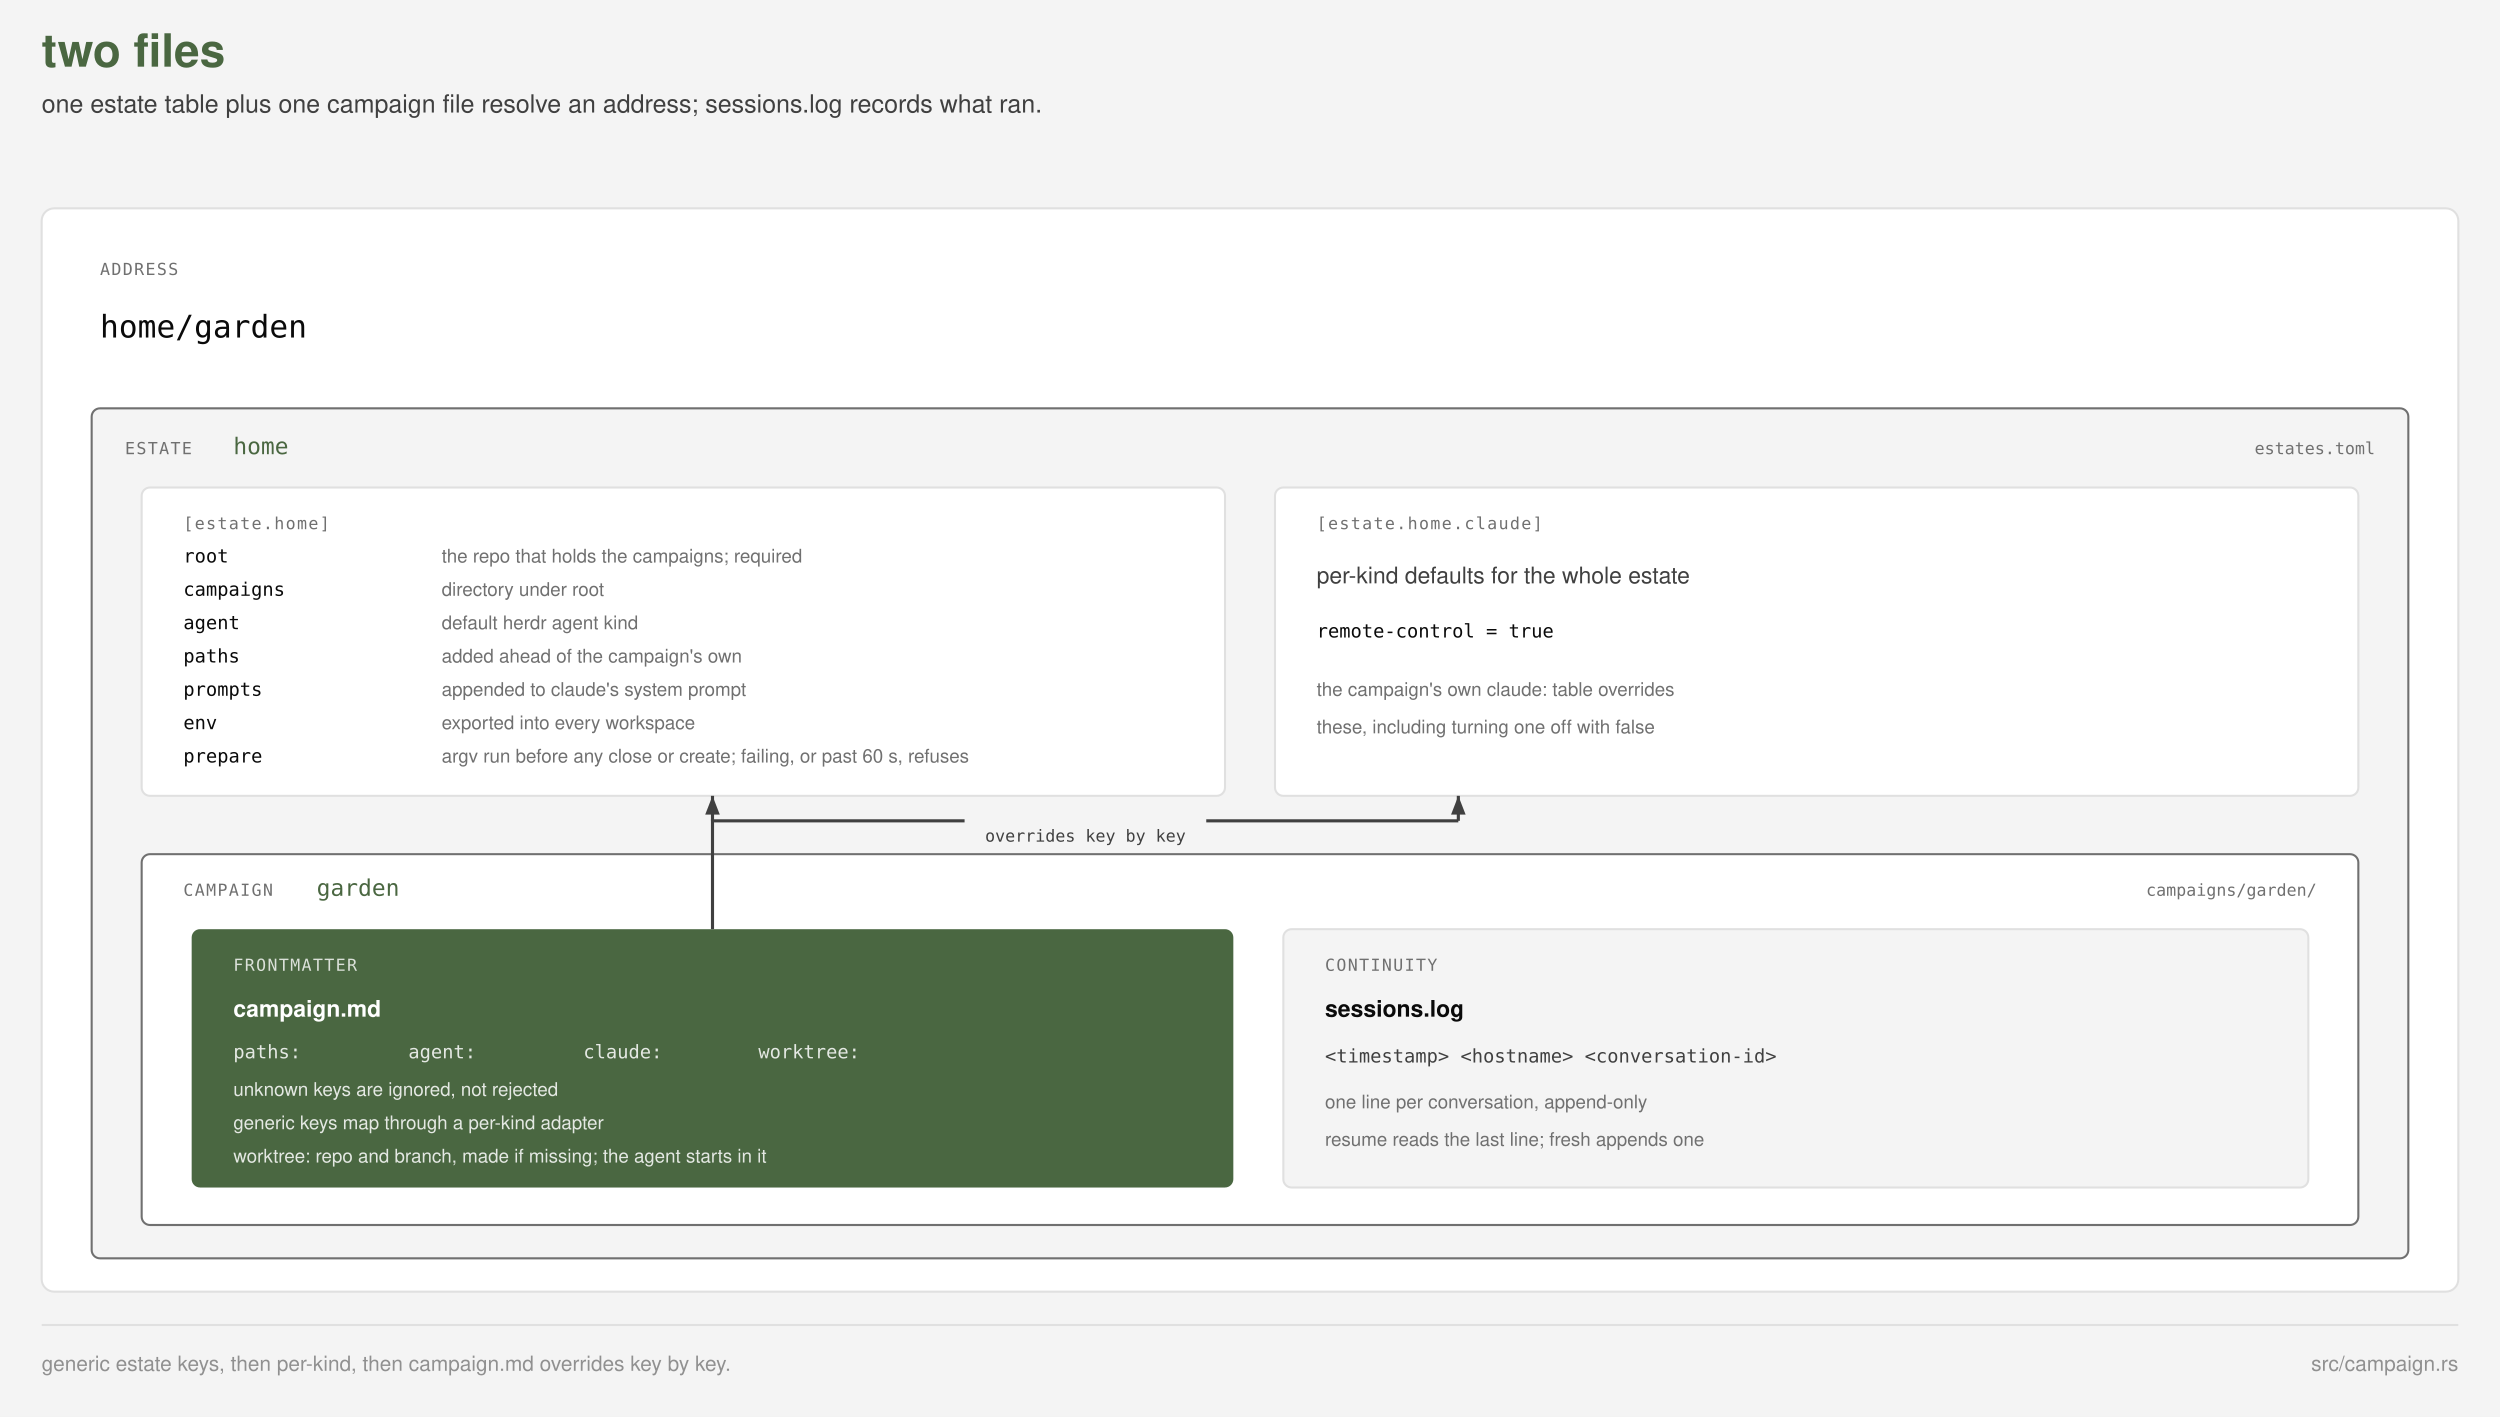
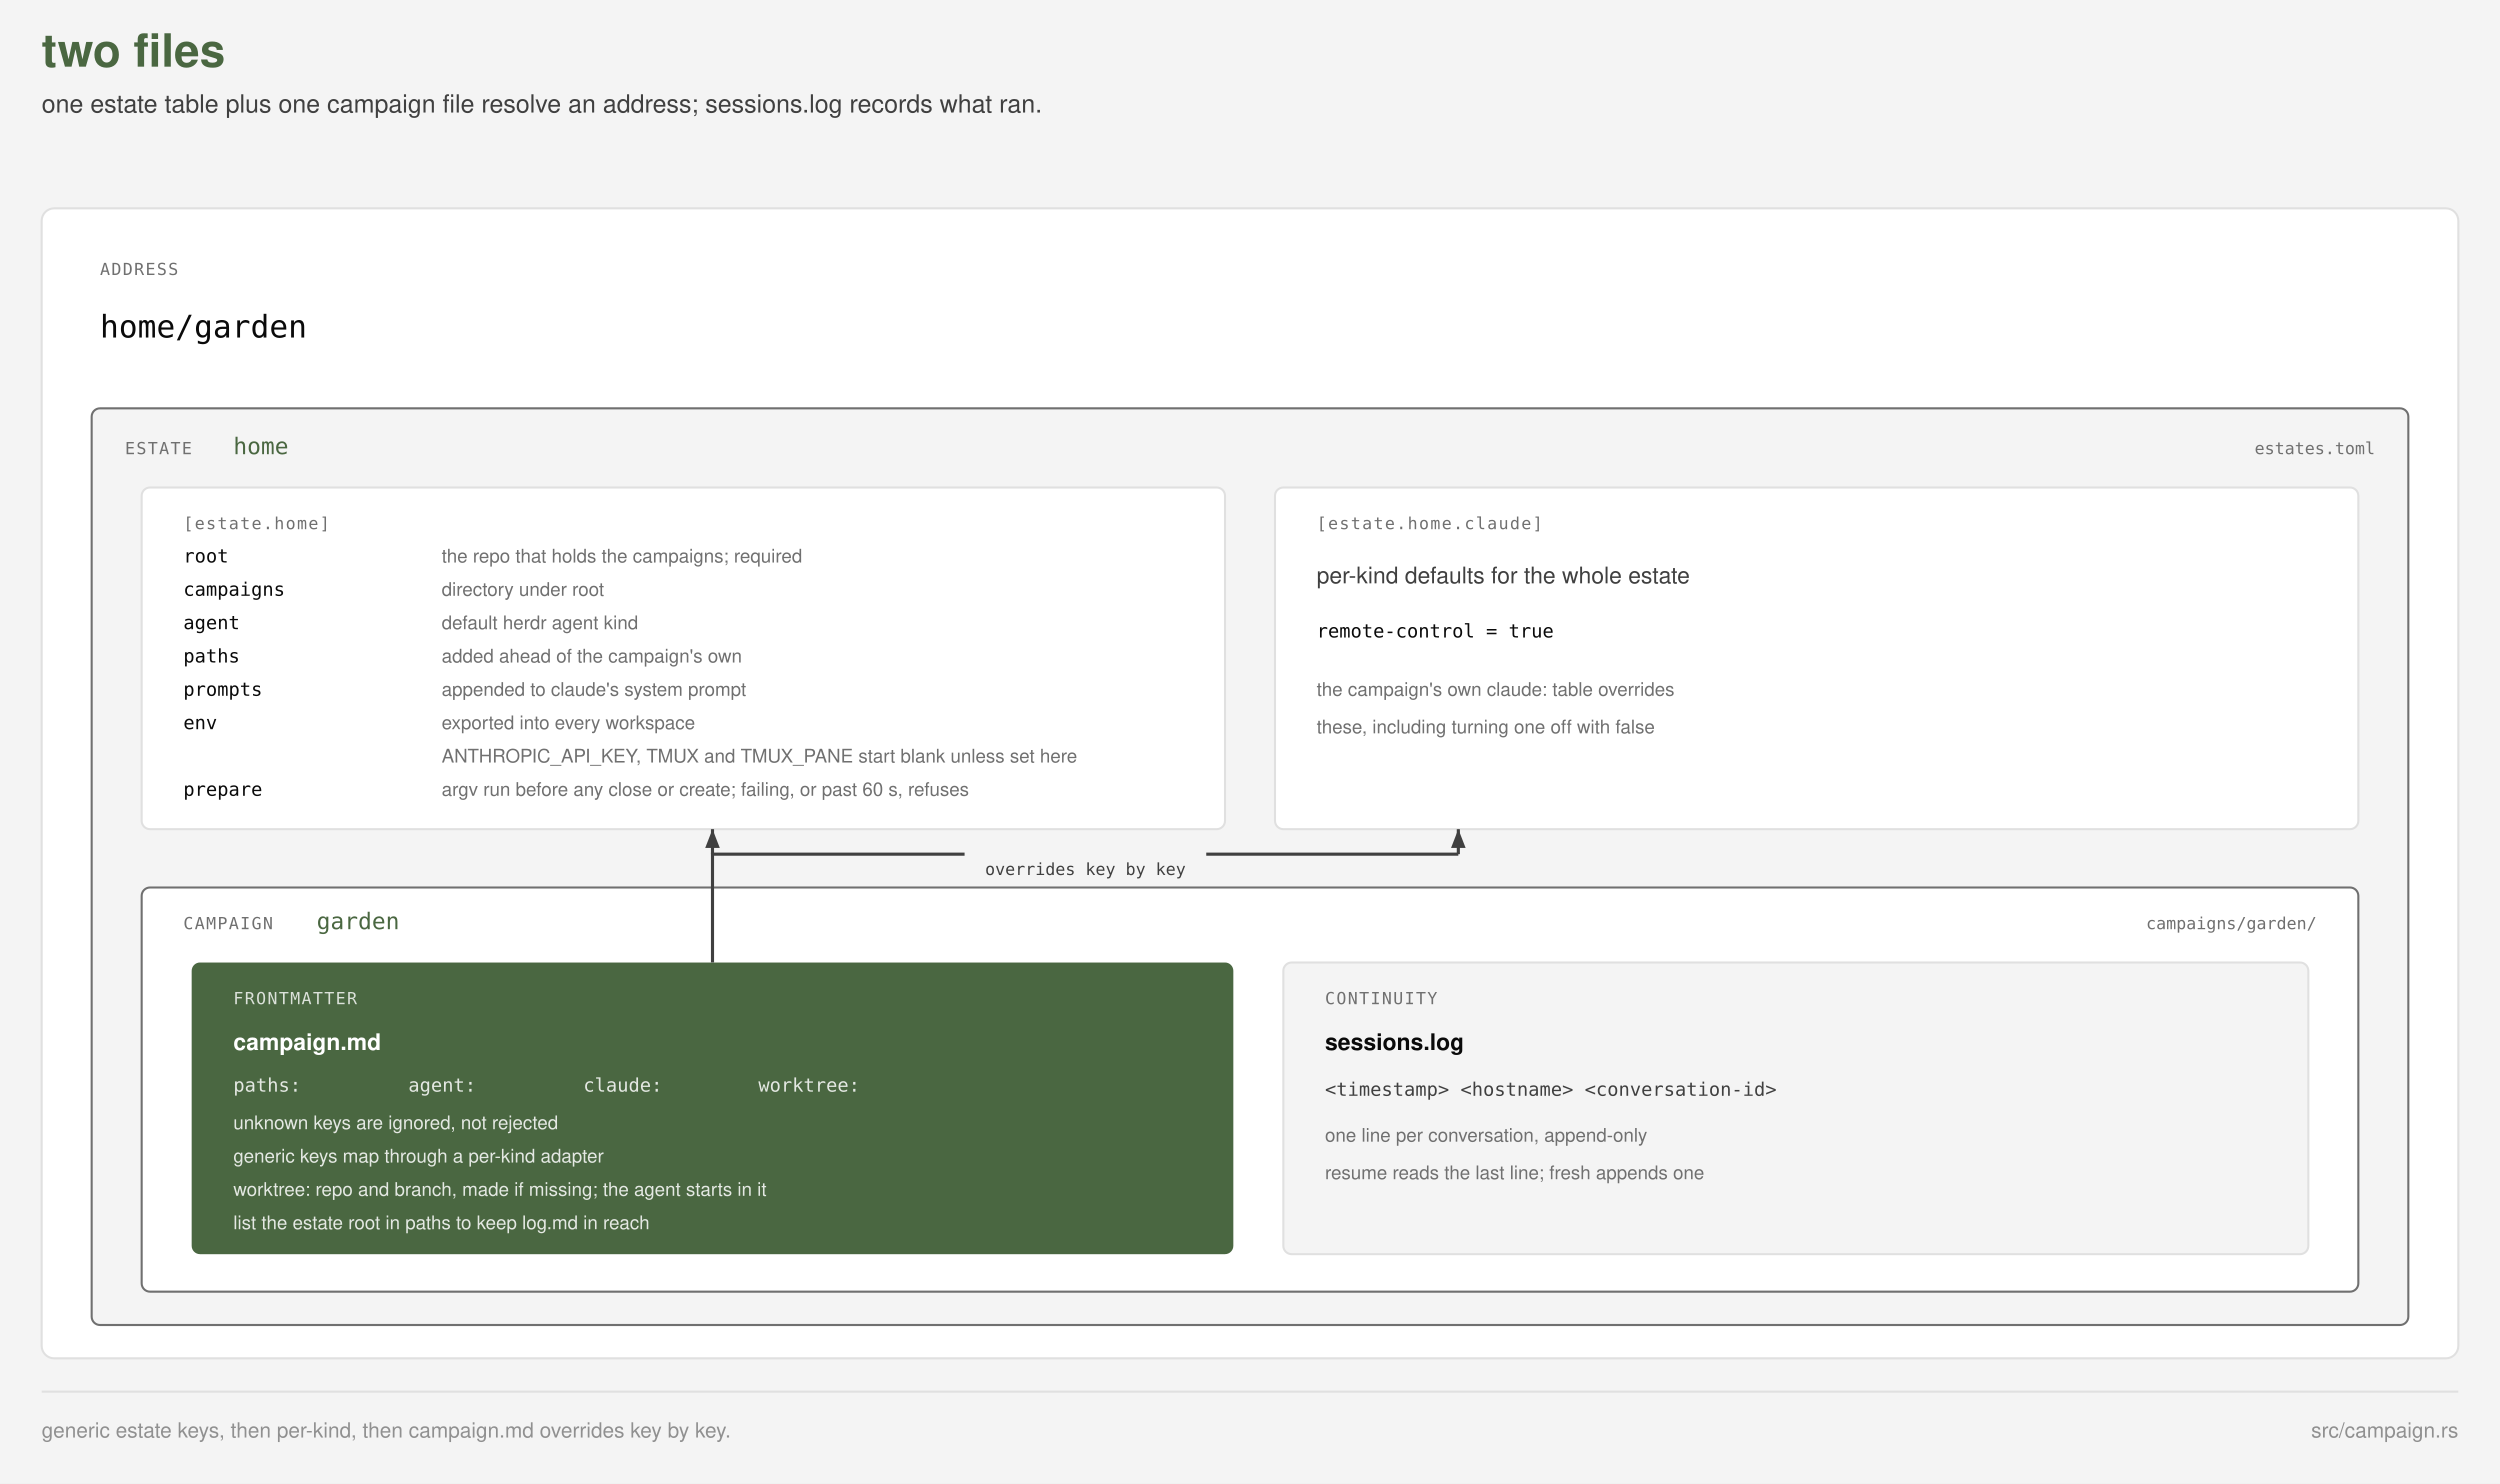
- <svg xmlns="http://www.w3.org/2000/svg" viewBox="0 0 1200 680" role="img" font-family="Helvetica, Arial, sans-serif" aria-label="An address names one estate in the table and one campaign directory inside it, where campaign.md overrides the estate's keys one at a time and sessions.log records every conversation beside it.">
+ <svg xmlns="http://www.w3.org/2000/svg" viewBox="0 0 1200 712" role="img" font-family="Helvetica, Arial, sans-serif" aria-label="An address names one estate in the table and one campaign directory inside it, where campaign.md overrides the estate's keys one at a time and sessions.log records every conversation beside it.">
  <defs>
    <marker id="two-files-arrow" markerUnits="userSpaceOnUse" markerWidth="9" markerHeight="7" refX="9" refY="3.5" orient="auto">
      <path d="M0,0 L9,3.5 L0,7 Z" fill="#404040" />
    </marker>
  </defs>
-   <rect x="0" y="0" width="1200" height="680" fill="#f4f4f4" />
+   <rect x="0" y="0" width="1200" height="712" fill="#f4f4f4" />
  <text x="20" y="32" font-size="22" font-weight="700" fill="#4a6741">two files</text>
  <text x="20" y="54" font-size="12" fill="#404040">one estate table plus one campaign file resolve an address; sessions.log records what ran.</text>
  <g font-family="Helvetica, Arial, sans-serif" transform="translate(0,80)">
-     <rect x="20" y="20" width="1160" height="520" rx="6" fill="#ffffff" stroke="#e0e0e0" stroke-width="1" />
+     <rect x="20" y="20" width="1160" height="552" rx="6" fill="#ffffff" stroke="#e0e0e0" stroke-width="1" />
    <text x="48" y="52" font-size="8" fill="#707070" font-family="Menlo, monospace" letter-spacing="0.08em">ADDRESS</text>
    <text x="48" y="82" font-size="15" fill="#0a0a0a" font-family="Menlo, monospace">home/garden</text>
-     <rect x="44" y="116" width="1112" height="408" rx="4" fill="#f4f4f4" stroke="#707070" stroke-width="1" />
+     <rect x="44" y="116" width="1112" height="440" rx="4" fill="#f4f4f4" stroke="#707070" stroke-width="1" />
    <text x="60" y="138" font-size="8" fill="#707070" font-family="Menlo, monospace" letter-spacing="0.08em">ESTATE</text>
    <text x="112" y="138" font-size="11" fill="#4a6741" font-family="Menlo, monospace">home</text>
    <text x="1140" y="138" text-anchor="end" font-size="8" fill="#707070" font-family="Menlo, monospace">estates.toml</text>
-     <rect x="68" y="154" width="520" height="148" rx="4" fill="#ffffff" stroke="#e0e0e0" stroke-width="1" />
+     <rect x="68" y="154" width="520" height="164" rx="4" fill="#ffffff" stroke="#e0e0e0" stroke-width="1" />
    <text x="88" y="174" font-size="8" fill="#707070" font-family="Menlo, monospace" letter-spacing="0.08em">[estate.home]</text>
    <text x="88" y="190" font-size="9" fill="#0a0a0a" font-family="Menlo, monospace">root</text>
    <text x="212" y="190" font-size="9" fill="#707070">the repo that holds the campaigns; required</text>
    <text x="88" y="206" font-size="9" fill="#0a0a0a" font-family="Menlo, monospace">campaigns</text>
    <text x="212" y="206" font-size="9" fill="#707070">directory under root</text>
    <text x="88" y="222" font-size="9" fill="#0a0a0a" font-family="Menlo, monospace">agent</text>
    <text x="212" y="222" font-size="9" fill="#707070">default herdr agent kind</text>
    <text x="88" y="238" font-size="9" fill="#0a0a0a" font-family="Menlo, monospace">paths</text>
    <text x="212" y="238" font-size="9" fill="#707070">added ahead of the campaign's own</text>
    <text x="88" y="254" font-size="9" fill="#0a0a0a" font-family="Menlo, monospace">prompts</text>
    <text x="212" y="254" font-size="9" fill="#707070">appended to claude's system prompt</text>
    <text x="88" y="270" font-size="9" fill="#0a0a0a" font-family="Menlo, monospace">env</text>
    <text x="212" y="270" font-size="9" fill="#707070">exported into every workspace</text>
-     <text x="88" y="286" font-size="9" fill="#0a0a0a" font-family="Menlo, monospace">prepare</text>
-     <text x="212" y="286" font-size="9" fill="#707070">argv run before any close or create; failing, or past 60 s, refuses</text>
-     <rect x="612" y="154" width="520" height="148" rx="4" fill="#ffffff" stroke="#e0e0e0" stroke-width="1" />
+     <text x="212" y="286" font-size="9" fill="#707070">ANTHROPIC_API_KEY, TMUX and TMUX_PANE start blank unless set here</text>
+     <text x="88" y="302" font-size="9" fill="#0a0a0a" font-family="Menlo, monospace">prepare</text>
+     <text x="212" y="302" font-size="9" fill="#707070">argv run before any close or create; failing, or past 60 s, refuses</text>
+     <rect x="612" y="154" width="520" height="164" rx="4" fill="#ffffff" stroke="#e0e0e0" stroke-width="1" />
    <text x="632" y="174" font-size="8" fill="#707070" font-family="Menlo, monospace" letter-spacing="0.08em">[estate.home.claude]</text>
    <text x="632" y="200" font-size="11" fill="#404040">per-kind defaults for the whole estate</text>
    <text x="632" y="226" font-size="9" fill="#0a0a0a" font-family="Menlo, monospace">remote-control = true</text>
    <text x="632" y="254" font-size="9" fill="#707070">the campaign's own claude: table overrides</text>
    <text x="632" y="272" font-size="9" fill="#707070">these, including turning one off with false</text>
-     <rect x="68" y="330" width="1064" height="178" rx="4" fill="#ffffff" stroke="#707070" stroke-width="1" />
-     <text x="88" y="350" font-size="8" fill="#707070" font-family="Menlo, monospace" letter-spacing="0.08em">CAMPAIGN</text>
-     <text x="152" y="350" font-size="11" fill="#4a6741" font-family="Menlo, monospace">garden</text>
-     <text x="1112" y="350" text-anchor="end" font-size="8" fill="#707070" font-family="Menlo, monospace">campaigns/garden/</text>
-     <rect x="92" y="366" width="500" height="124" rx="4" fill="#4a6741" />
-     <text x="112" y="386" font-size="8" fill="#ffffff" opacity="0.8" font-family="Menlo, monospace" letter-spacing="0.08em">FRONTMATTER</text>
-     <text x="112" y="408" font-size="11" font-weight="600" fill="#ffffff">campaign.md</text>
-     <text x="112" y="428" font-size="9" fill="#ffffff" opacity="0.85" font-family="Menlo, monospace">paths:</text>
-     <text x="196" y="428" font-size="9" fill="#ffffff" opacity="0.85" font-family="Menlo, monospace">agent:</text>
-     <text x="280" y="428" font-size="9" fill="#ffffff" opacity="0.85" font-family="Menlo, monospace">claude:</text>
-     <text x="364" y="428" font-size="9" fill="#ffffff" opacity="0.85" font-family="Menlo, monospace">worktree:</text>
-     <text x="112" y="446" font-size="9" fill="#ffffff" opacity="0.85">unknown keys are ignored, not rejected</text>
-     <text x="112" y="462" font-size="9" fill="#ffffff" opacity="0.85">generic keys map through a per-kind adapter</text>
-     <text x="112" y="478" font-size="9" fill="#ffffff" opacity="0.85">worktree: repo and branch, made if missing; the agent starts in it</text>
-     <rect x="616" y="366" width="492" height="124" rx="4" fill="#f4f4f4" stroke="#e0e0e0" stroke-width="1" />
-     <text x="636" y="386" font-size="8" fill="#707070" font-family="Menlo, monospace" letter-spacing="0.08em">CONTINUITY</text>
-     <text x="636" y="408" font-size="11" font-weight="600" fill="#0a0a0a">sessions.log</text>
-     <text x="636" y="430" font-size="9" fill="#404040" font-family="Menlo, monospace">&lt;timestamp&gt; &lt;hostname&gt; &lt;conversation-id&gt;</text>
-     <text x="636" y="452" font-size="9" fill="#707070">one line per conversation, append-only</text>
-     <text x="636" y="470" font-size="9" fill="#707070">resume reads the last line; fresh appends one</text>
-     <path d="M342,366 V314 H700" fill="none" stroke="#404040" stroke-width="1.5" />
-     <path d="M342,314 V302" fill="none" stroke="#404040" stroke-width="1.5" marker-end="url(#two-files-arrow)" />
-     <path d="M700,314 V302" fill="none" stroke="#404040" stroke-width="1.5" marker-end="url(#two-files-arrow)" />
-     <rect x="463" y="307" width="116" height="15" fill="#f4f4f4" />
-     <text x="521" y="324" text-anchor="middle" font-size="8" fill="#404040" font-family="Menlo, monospace">overrides key by key</text>
+     <rect x="68" y="346" width="1064" height="194" rx="4" fill="#ffffff" stroke="#707070" stroke-width="1" />
+     <text x="88" y="366" font-size="8" fill="#707070" font-family="Menlo, monospace" letter-spacing="0.08em">CAMPAIGN</text>
+     <text x="152" y="366" font-size="11" fill="#4a6741" font-family="Menlo, monospace">garden</text>
+     <text x="1112" y="366" text-anchor="end" font-size="8" fill="#707070" font-family="Menlo, monospace">campaigns/garden/</text>
+     <rect x="92" y="382" width="500" height="140" rx="4" fill="#4a6741" />
+     <text x="112" y="402" font-size="8" fill="#ffffff" opacity="0.8" font-family="Menlo, monospace" letter-spacing="0.08em">FRONTMATTER</text>
+     <text x="112" y="424" font-size="11" font-weight="600" fill="#ffffff">campaign.md</text>
+     <text x="112" y="444" font-size="9" fill="#ffffff" opacity="0.85" font-family="Menlo, monospace">paths:</text>
+     <text x="196" y="444" font-size="9" fill="#ffffff" opacity="0.85" font-family="Menlo, monospace">agent:</text>
+     <text x="280" y="444" font-size="9" fill="#ffffff" opacity="0.85" font-family="Menlo, monospace">claude:</text>
+     <text x="364" y="444" font-size="9" fill="#ffffff" opacity="0.85" font-family="Menlo, monospace">worktree:</text>
+     <text x="112" y="462" font-size="9" fill="#ffffff" opacity="0.85">unknown keys are ignored, not rejected</text>
+     <text x="112" y="478" font-size="9" fill="#ffffff" opacity="0.85">generic keys map through a per-kind adapter</text>
+     <text x="112" y="494" font-size="9" fill="#ffffff" opacity="0.85">worktree: repo and branch, made if missing; the agent starts in it</text>
+     <text x="112" y="510" font-size="9" fill="#ffffff" opacity="0.85">list the estate root in paths to keep log.md in reach</text>
+     <rect x="616" y="382" width="492" height="140" rx="4" fill="#f4f4f4" stroke="#e0e0e0" stroke-width="1" />
+     <text x="636" y="402" font-size="8" fill="#707070" font-family="Menlo, monospace" letter-spacing="0.08em">CONTINUITY</text>
+     <text x="636" y="424" font-size="11" font-weight="600" fill="#0a0a0a">sessions.log</text>
+     <text x="636" y="446" font-size="9" fill="#404040" font-family="Menlo, monospace">&lt;timestamp&gt; &lt;hostname&gt; &lt;conversation-id&gt;</text>
+     <text x="636" y="468" font-size="9" fill="#707070">one line per conversation, append-only</text>
+     <text x="636" y="486" font-size="9" fill="#707070">resume reads the last line; fresh appends one</text>
+     <path d="M342,382 V330 H700" fill="none" stroke="#404040" stroke-width="1.5" />
+     <path d="M342,330 V318" fill="none" stroke="#404040" stroke-width="1.5" marker-end="url(#two-files-arrow)" />
+     <path d="M700,330 V318" fill="none" stroke="#404040" stroke-width="1.5" marker-end="url(#two-files-arrow)" />
+     <rect x="463" y="323" width="116" height="15" fill="#f4f4f4" />
+     <text x="521" y="340" text-anchor="middle" font-size="8" fill="#404040" font-family="Menlo, monospace">overrides key by key</text>
  </g>
-   <line x1="20" y1="636" x2="1180" y2="636" stroke="#e0e0e0" stroke-width="1" />
-   <text x="20" y="658" font-size="10" fill="#909090">generic estate keys, then per-kind, then campaign.md overrides key by key.</text>
-   <text x="1180" y="658" text-anchor="end" font-size="10" fill="#909090">src/campaign.rs</text>
+   <line x1="20" y1="668" x2="1180" y2="668" stroke="#e0e0e0" stroke-width="1" />
+   <text x="20" y="690" font-size="10" fill="#909090">generic estate keys, then per-kind, then campaign.md overrides key by key.</text>
+   <text x="1180" y="690" text-anchor="end" font-size="10" fill="#909090">src/campaign.rs</text>
</svg>
